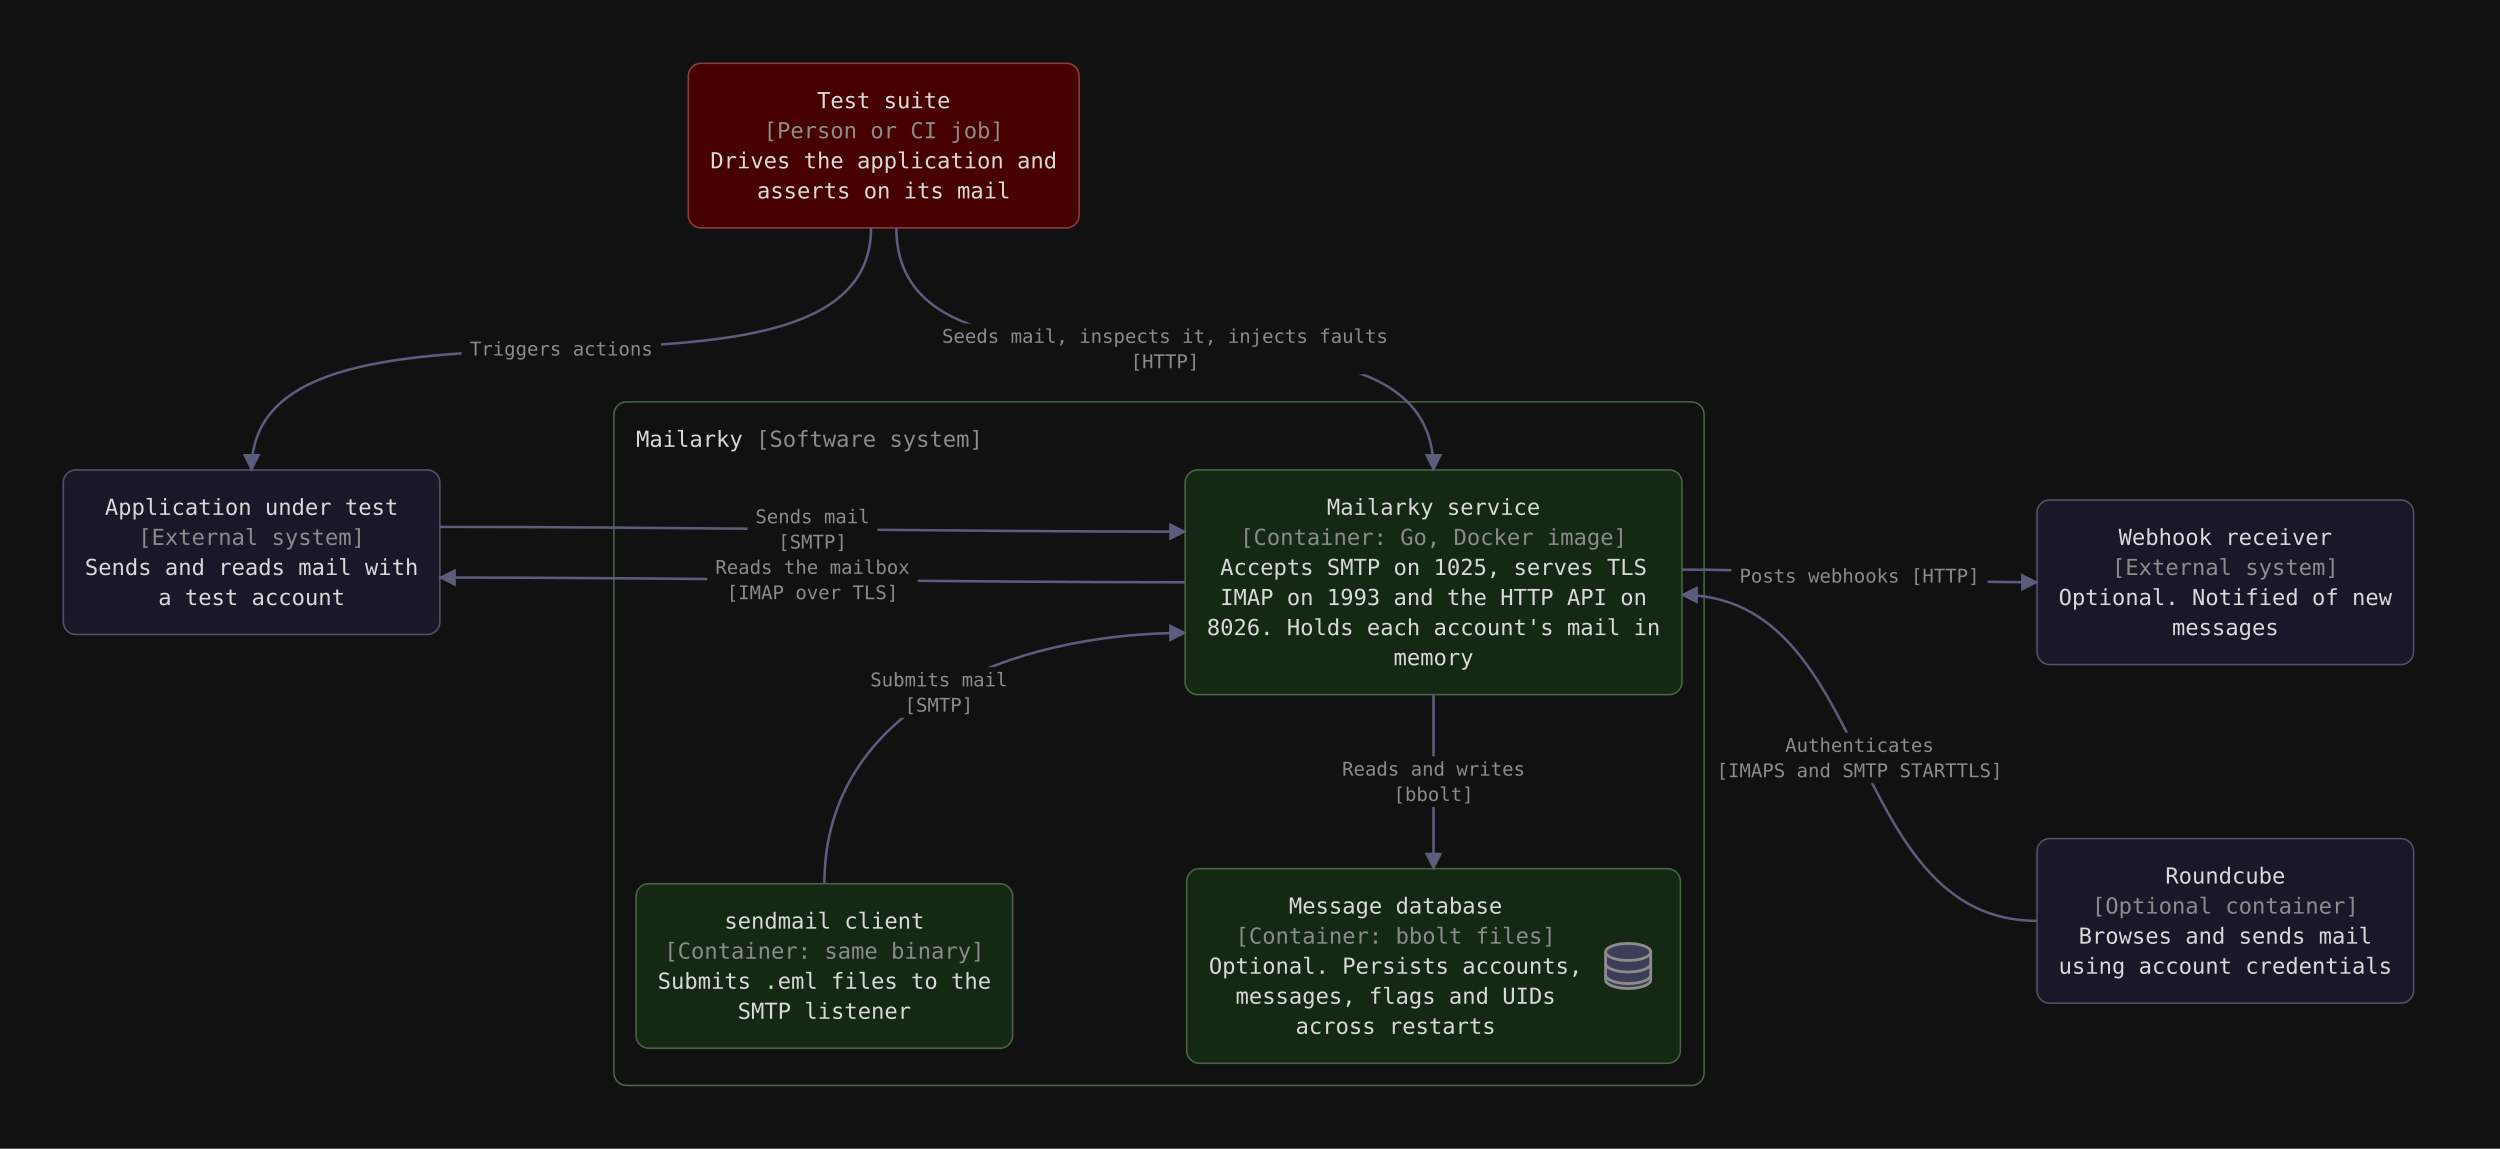
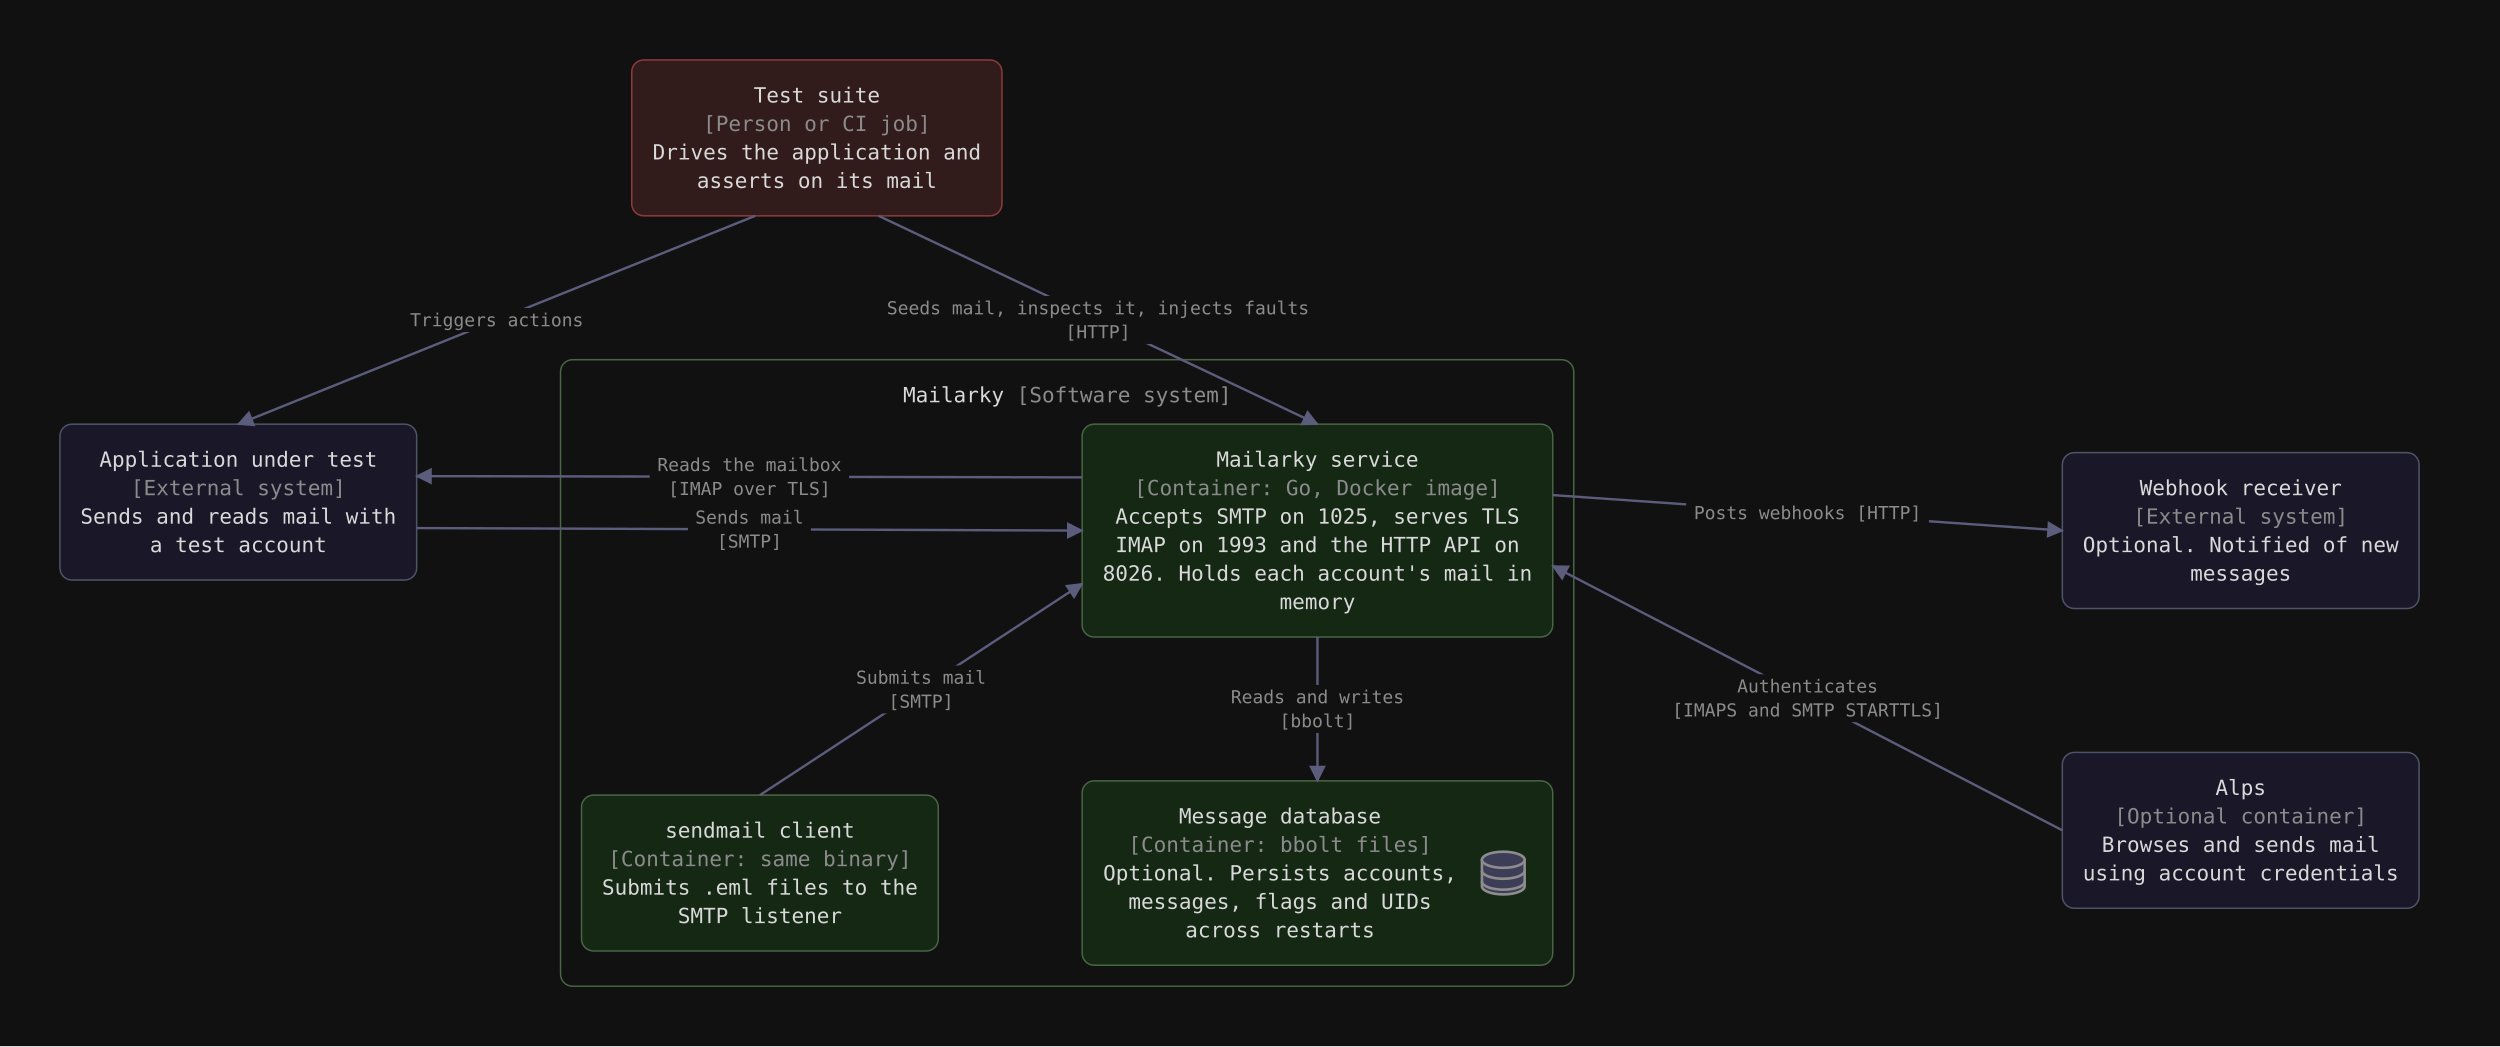
- <svg xmlns="http://www.w3.org/2000/svg" width="1580" height="726" viewBox="0 0 1580 726" font-family="'DejaVu Sans Mono', 'Menlo', 'Consolas', 'Liberation Mono', 'Courier New', monospace" font-size="14px">
+ <svg xmlns="http://www.w3.org/2000/svg" width="1668" height="698" viewBox="0 0 1668 698" font-family="'DejaVu Sans Mono', 'Menlo', 'Consolas', 'Liberation Mono', 'Courier New', monospace" font-size="14px">
  <defs>
-     <marker id="arrow-5c5c7c" viewBox="0 0 10 10" refX="9" refY="5" markerWidth="7" markerHeight="7" orient="auto-start-reverse">
-       <path d="M 0 0 L 10 5 L 0 10 z" fill="#5c5c7c" />
-     </marker>
-     <marker id="arrow-5c5c7c-back" viewBox="0 0 10 10" refX="9" refY="5" markerWidth="7" markerHeight="7" orient="auto-start-reverse">
+     <marker id="r6998bd39-arrow-5c5c7c" viewBox="0 0 10 10" refX="9" refY="5" markerWidth="7" markerHeight="7" orient="auto-start-reverse">
      <path d="M 0 0 L 10 5 L 0 10 z" fill="#5c5c7c" />
    </marker>
  </defs>
-   <rect x="0" y="0" width="1580" height="726" fill="#111111" />
-   <path d="M396 254 H1069 a8 8 0 0 1 8 8 V678 a8 8 0 0 1 -8 8 H396 a8 8 0 0 1 -8 -8 V262 a8 8 0 0 1 8 -8 Z" fill="none" stroke="#486544" />
-   <text x="402" y="282.4" fill="#d9d9d9" text-anchor="start">Mailarky <tspan fill="#8b8b8b">[Software system]</tspan>
+   <rect x="0" y="0" width="1668" height="698" fill="#111111" />
+   <path d="M382 240 H1042 a8 8 0 0 1 8 8 V650 a8 8 0 0 1 -8 8 H382 a8 8 0 0 1 -8 -8 V248 a8 8 0 0 1 8 -8 Z" fill="none" stroke="#486544" />
+   <text x="602.5" y="268.4" fill="#d9d9d9" text-anchor="start">Mailarky <tspan fill="#8b8b8b">[Software system]</tspan>
  </text>
-   <path d="M757 297 H1055 a8 8 0 0 1 8 8 V431 a8 8 0 0 1 -8 8 H757 a8 8 0 0 1 -8 -8 V305 a8 8 0 0 1 8 -8 Z" fill="#142814" stroke="#486544" />
-   <text x="906" y="325.4" fill="#d9d9d9" text-anchor="middle">Mailarky service</text>
-   <text x="906" y="344.4" fill="#8b8b8b" text-anchor="middle">[Container: Go, Docker image]</text>
-   <text x="906" y="363.4" fill="#d9d9d9" text-anchor="middle">Accepts SMTP on 1025, serves TLS</text>
-   <text x="906" y="382.4" fill="#d9d9d9" text-anchor="middle">IMAP on 1993 and the HTTP API on</text>
-   <text x="906" y="401.4" fill="#d9d9d9" text-anchor="middle">8026. Holds each account's mail in</text>
-   <text x="906" y="420.4" fill="#d9d9d9" text-anchor="middle">memory</text>
-   <path d="M758 549 H1054 a8 8 0 0 1 8 8 V664 a8 8 0 0 1 -8 8 H758 a8 8 0 0 1 -8 -8 V557 a8 8 0 0 1 8 -8 Z" fill="#142814" stroke="#486544" />
-   <text x="882" y="577.4" fill="#d9d9d9" text-anchor="middle">Message database</text>
-   <text x="882" y="596.4" fill="#8b8b8b" text-anchor="middle">[Container: bbolt files]</text>
-   <text x="882" y="615.4" fill="#d9d9d9" text-anchor="middle">Optional. Persists accounts,</text>
-   <text x="882" y="634.4" fill="#d9d9d9" text-anchor="middle">messages, flags and UIDs</text>
-   <text x="882" y="653.4" fill="#d9d9d9" text-anchor="middle">across restarts</text>
-   <g transform="translate(1010 591.5) scale(1.58333)">
+   <path d="M730 283 H1028 a8 8 0 0 1 8 8 V417 a8 8 0 0 1 -8 8 H730 a8 8 0 0 1 -8 -8 V291 a8 8 0 0 1 8 -8 Z" fill="#142814" stroke="#486544" />
+   <text x="879" y="311.4" fill="#d9d9d9" text-anchor="middle">Mailarky service</text>
+   <text x="879" y="330.4" fill="#8b8b8b" text-anchor="middle">[Container: Go, Docker image]</text>
+   <text x="879" y="349.4" fill="#d9d9d9" text-anchor="middle">Accepts SMTP on 1025, serves TLS</text>
+   <text x="879" y="368.4" fill="#d9d9d9" text-anchor="middle">IMAP on 1993 and the HTTP API on</text>
+   <text x="879" y="387.4" fill="#d9d9d9" text-anchor="middle">8026. Holds each account's mail in</text>
+   <text x="879" y="406.4" fill="#d9d9d9" text-anchor="middle">memory</text>
+   <path d="M730 521 H1028 a8 8 0 0 1 8 8 V636 a8 8 0 0 1 -8 8 H730 a8 8 0 0 1 -8 -8 V529 a8 8 0 0 1 8 -8 Z" fill="#142814" stroke="#486544" />
+   <text x="854" y="549.4" fill="#d9d9d9" text-anchor="middle">Message database</text>
+   <text x="854" y="568.4" fill="#8b8b8b" text-anchor="middle">[Container: bbolt files]</text>
+   <text x="854" y="587.4" fill="#d9d9d9" text-anchor="middle">Optional. Persists accounts,</text>
+   <text x="854" y="606.4" fill="#d9d9d9" text-anchor="middle">messages, flags and UIDs</text>
+   <text x="854" y="625.4" fill="#d9d9d9" text-anchor="middle">across restarts</text>
+   <g transform="translate(984 563.5) scale(1.58333)">
    <path d="M3 6.4 v11.2 a9 3.4 0 0 0 18 0 v-11.2 Z" fill="#3e3d58" stroke="#8d8d8e" stroke-width="1.1" stroke-linejoin="round" />
    <path d="M3 6.4 a9 3.4 0 0 1 18 0 a9 3.4 0 0 1 -18 0 Z" fill="#3e3d58" stroke="#8d8d8e" stroke-width="1.1" stroke-linejoin="round" />
    <path d="M3 11 a9 3.4 0 0 0 18 0" fill="none" stroke="#8d8d8e" stroke-width="1.1" stroke-linejoin="round" />
    <path d="M3 15.6 a9 3.4 0 0 0 18 0" fill="none" stroke="#8d8d8e" stroke-width="1.1" stroke-linejoin="round" />
  </g>
-   <path d="M410 558.5 H632 a8 8 0 0 1 8 8 V654.5 a8 8 0 0 1 -8 8 H410 a8 8 0 0 1 -8 -8 V566.5 a8 8 0 0 1 8 -8 Z" fill="#142814" stroke="#486544" />
-   <text x="521" y="586.9" fill="#d9d9d9" text-anchor="middle">sendmail client</text>
-   <text x="521" y="605.9" fill="#8b8b8b" text-anchor="middle">[Container: same binary]</text>
-   <text x="521" y="624.9" fill="#d9d9d9" text-anchor="middle">Submits .eml files to the</text>
-   <text x="521" y="643.9" fill="#d9d9d9" text-anchor="middle">SMTP listener</text>
-   <path d="M48 297 H270 a8 8 0 0 1 8 8 V393 a8 8 0 0 1 -8 8 H48 a8 8 0 0 1 -8 -8 V305 a8 8 0 0 1 8 -8 Z" fill="#191728" stroke="#4f5367" />
-   <text x="159" y="325.4" fill="#d9d9d9" text-anchor="middle">Application under test</text>
-   <text x="159" y="344.4" fill="#8b8b8b" text-anchor="middle">[External system]</text>
-   <text x="159" y="363.4" fill="#d9d9d9" text-anchor="middle">Sends and reads mail with</text>
-   <text x="159" y="382.4" fill="#d9d9d9" text-anchor="middle">a test account</text>
-   <path d="M443 40 H674 a8 8 0 0 1 8 8 V136 a8 8 0 0 1 -8 8 H443 a8 8 0 0 1 -8 -8 V48 a8 8 0 0 1 8 -8 Z" fill="#460000" stroke="#8f3a3a" />
-   <text x="558.5" y="68.4" fill="#d9d9d9" text-anchor="middle">Test suite</text>
-   <text x="558.5" y="87.4" fill="#8b8b8b" text-anchor="middle">[Person or CI job]</text>
-   <text x="558.5" y="106.4" fill="#d9d9d9" text-anchor="middle">Drives the application and</text>
-   <text x="558.5" y="125.4" fill="#d9d9d9" text-anchor="middle">asserts on its mail</text>
-   <path d="M1281.4 302 H1531.4 a8 8 0 0 1 8 8 V426 a8 8 0 0 1 -8 8 H1281.4 a8 8 0 0 1 -8 -8 V310 a8 8 0 0 1 8 -8 Z" fill="none" stroke="none" />
-   <path d="M1295.4 316 H1517.4 a8 8 0 0 1 8 8 V412 a8 8 0 0 1 -8 8 H1295.4 a8 8 0 0 1 -8 -8 V324 a8 8 0 0 1 8 -8 Z" fill="#191728" stroke="#4f5367" />
-   <text x="1406.4" y="344.4" fill="#d9d9d9" text-anchor="middle">Webhook receiver</text>
-   <text x="1406.4" y="363.4" fill="#8b8b8b" text-anchor="middle">[External system]</text>
-   <text x="1406.4" y="382.4" fill="#d9d9d9" text-anchor="middle">Optional. Notified of new</text>
-   <text x="1406.4" y="401.4" fill="#d9d9d9" text-anchor="middle">messages</text>
-   <path d="M1295.4 530 H1517.4 a8 8 0 0 1 8 8 V626 a8 8 0 0 1 -8 8 H1295.4 a8 8 0 0 1 -8 -8 V538 a8 8 0 0 1 8 -8 Z" fill="#191728" stroke="#4f5367" />
-   <text x="1406.4" y="558.4" fill="#d9d9d9" text-anchor="middle">Roundcube</text>
-   <text x="1406.4" y="577.4" fill="#8b8b8b" text-anchor="middle">[Optional container]</text>
-   <text x="1406.4" y="596.4" fill="#d9d9d9" text-anchor="middle">Browses and sends mail</text>
-   <text x="1406.4" y="615.4" fill="#d9d9d9" text-anchor="middle">using account credentials</text>
-   <path d="M 550.5 144 C 550.5 284, 159 157, 159 297" fill="none" stroke="#5c5c7c" stroke-width="1.6" marker-end="url(#arrow-5c5c7c)" />
-   <rect x="291.75" y="212.5" width="126" height="16" fill="#111111" />
+   <path d="M396 530.5 H618 a8 8 0 0 1 8 8 V626.5 a8 8 0 0 1 -8 8 H396 a8 8 0 0 1 -8 -8 V538.5 a8 8 0 0 1 8 -8 Z" fill="#142814" stroke="#486544" />
+   <text x="507" y="558.9" fill="#d9d9d9" text-anchor="middle">sendmail client</text>
+   <text x="507" y="577.9" fill="#8b8b8b" text-anchor="middle">[Container: same binary]</text>
+   <text x="507" y="596.9" fill="#d9d9d9" text-anchor="middle">Submits .eml files to the</text>
+   <text x="507" y="615.9" fill="#d9d9d9" text-anchor="middle">SMTP listener</text>
+   <path d="M48 283 H270 a8 8 0 0 1 8 8 V379 a8 8 0 0 1 -8 8 H48 a8 8 0 0 1 -8 -8 V291 a8 8 0 0 1 8 -8 Z" fill="#191728" stroke="#4f5367" />
+   <text x="159" y="311.4" fill="#d9d9d9" text-anchor="middle">Application under test</text>
+   <text x="159" y="330.4" fill="#8b8b8b" text-anchor="middle">[External system]</text>
+   <text x="159" y="349.4" fill="#d9d9d9" text-anchor="middle">Sends and reads mail with</text>
+   <text x="159" y="368.4" fill="#d9d9d9" text-anchor="middle">a test account</text>
+   <path d="M429.5 40 H660.5 a8 8 0 0 1 8 8 V136 a8 8 0 0 1 -8 8 H429.5 a8 8 0 0 1 -8 -8 V48 a8 8 0 0 1 8 -8 Z" fill="#311b1b" stroke="#8f3a3a" />
+   <text x="545" y="68.4" fill="#d9d9d9" text-anchor="middle">Test suite</text>
+   <text x="545" y="87.4" fill="#8b8b8b" text-anchor="middle">[Person or CI job]</text>
+   <text x="545" y="106.4" fill="#d9d9d9" text-anchor="middle">Drives the application and</text>
+   <text x="545" y="125.4" fill="#d9d9d9" text-anchor="middle">asserts on its mail</text>
+   <path d="M1370 288 H1620 a8 8 0 0 1 8 8 V412 a8 8 0 0 1 -8 8 H1370 a8 8 0 0 1 -8 -8 V296 a8 8 0 0 1 8 -8 Z" fill="none" stroke="none" />
+   <path d="M1384 302 H1606 a8 8 0 0 1 8 8 V398 a8 8 0 0 1 -8 8 H1384 a8 8 0 0 1 -8 -8 V310 a8 8 0 0 1 8 -8 Z" fill="#191728" stroke="#4f5367" />
+   <text x="1495" y="330.4" fill="#d9d9d9" text-anchor="middle">Webhook receiver</text>
+   <text x="1495" y="349.4" fill="#8b8b8b" text-anchor="middle">[External system]</text>
+   <text x="1495" y="368.4" fill="#d9d9d9" text-anchor="middle">Optional. Notified of new</text>
+   <text x="1495" y="387.4" fill="#d9d9d9" text-anchor="middle">messages</text>
+   <path d="M1384 502 H1606 a8 8 0 0 1 8 8 V598 a8 8 0 0 1 -8 8 H1384 a8 8 0 0 1 -8 -8 V510 a8 8 0 0 1 8 -8 Z" fill="#191728" stroke="#4f5367" />
+   <text x="1495" y="530.4" fill="#d9d9d9" text-anchor="middle">Alps</text>
+   <text x="1495" y="549.4" fill="#8b8b8b" text-anchor="middle">[Optional container]</text>
+   <text x="1495" y="568.4" fill="#d9d9d9" text-anchor="middle">Browses and sends mail</text>
+   <text x="1495" y="587.4" fill="#d9d9d9" text-anchor="middle">using account credentials</text>
+   <line x1="503.83" y1="144" x2="159" y2="283" stroke="#5c5c7c" stroke-width="1.6" marker-end="url(#r6998bd39-arrow-5c5c7c)" />
+   <rect x="268.42" y="205.5" width="126" height="16" fill="#111111" />
  <g font-size="12px">
-     <text x="354.75" y="224.7" fill="#8b8b8b" text-anchor="middle">Triggers actions</text>
+     <text x="331.42" y="217.7" fill="#8b8b8b" text-anchor="middle">Triggers actions</text>
  </g>
-   <path d="M 566.5 144 C 566.5 284, 906 157, 906 297" fill="none" stroke="#5c5c7c" stroke-width="1.6" marker-end="url(#arrow-5c5c7c)" />
-   <rect x="590.75" y="204.5" width="291" height="32" fill="#111111" />
+   <line x1="586.17" y1="144" x2="879" y2="283" stroke="#5c5c7c" stroke-width="1.6" marker-end="url(#r6998bd39-arrow-5c5c7c)" />
+   <rect x="587.08" y="197.5" width="291" height="32" fill="#111111" />
  <g font-size="12px">
-     <text x="736.25" y="216.7" fill="#8b8b8b" text-anchor="middle">Seeds mail, inspects it, injects faults</text>
-     <text x="736.25" y="232.7" fill="#8b8b8b" text-anchor="middle">[HTTP]</text>
+     <text x="732.58" y="209.7" fill="#8b8b8b" text-anchor="middle">Seeds mail, inspects it, injects faults</text>
+     <text x="732.58" y="225.7" fill="#8b8b8b" text-anchor="middle">[HTTP]</text>
  </g>
-   <path d="M 278 333 C 418 333, 609 336, 749 336" fill="none" stroke="#5c5c7c" stroke-width="1.6" marker-end="url(#arrow-5c5c7c)" />
-   <rect x="472.5" y="318.5" width="82" height="32" fill="#111111" />
+   <line x1="278" y1="352.33" x2="722" y2="354" stroke="#5c5c7c" stroke-width="1.6" marker-end="url(#r6998bd39-arrow-5c5c7c)" />
+   <rect x="459" y="337.17" width="82" height="32" fill="#111111" />
  <g font-size="12px">
-     <text x="513.5" y="330.7" fill="#8b8b8b" text-anchor="middle">Sends mail</text>
-     <text x="513.5" y="346.7" fill="#8b8b8b" text-anchor="middle">[SMTP]</text>
+     <text x="500" y="349.37" fill="#8b8b8b" text-anchor="middle">Sends mail</text>
+     <text x="500" y="365.37" fill="#8b8b8b" text-anchor="middle">[SMTP]</text>
  </g>
-   <path d="M 749 368 C 609 368, 418 365, 278 365" fill="none" stroke="#5c5c7c" stroke-width="1.6" marker-end="url(#arrow-5c5c7c)" />
-   <rect x="447" y="350.5" width="133" height="32" fill="#111111" />
+   <line x1="722" y1="318.5" x2="278" y2="317.67" stroke="#5c5c7c" stroke-width="1.6" marker-end="url(#r6998bd39-arrow-5c5c7c)" />
+   <rect x="433.5" y="302.08" width="133" height="32" fill="#111111" />
  <g font-size="12px">
-     <text x="513.5" y="362.7" fill="#8b8b8b" text-anchor="middle">Reads the mailbox</text>
-     <text x="513.5" y="378.7" fill="#8b8b8b" text-anchor="middle">[IMAP over TLS]</text>
+     <text x="500" y="314.28" fill="#8b8b8b" text-anchor="middle">Reads the mailbox</text>
+     <text x="500" y="330.28" fill="#8b8b8b" text-anchor="middle">[IMAP over TLS]</text>
  </g>
-   <path d="M 521 558.5 C 521 447.43, 637.93 400, 749 400" fill="none" stroke="#5c5c7c" stroke-width="1.6" marker-end="url(#arrow-5c5c7c)" />
-   <rect x="544.85" y="421.6" width="97" height="32" fill="#111111" />
+   <line x1="507" y1="530.5" x2="722" y2="389.5" stroke="#5c5c7c" stroke-width="1.6" marker-end="url(#r6998bd39-arrow-5c5c7c)" />
+   <rect x="566" y="444" width="97" height="32" fill="#111111" />
  <g font-size="12px">
-     <text x="593.35" y="433.8" fill="#8b8b8b" text-anchor="middle">Submits mail</text>
-     <text x="593.35" y="449.8" fill="#8b8b8b" text-anchor="middle">[SMTP]</text>
+     <text x="614.5" y="456.2" fill="#8b8b8b" text-anchor="middle">Submits mail</text>
+     <text x="614.5" y="472.2" fill="#8b8b8b" text-anchor="middle">[SMTP]</text>
  </g>
-   <path d="M 906 439 C 906 483, 906 505, 906 549" fill="none" stroke="#5c5c7c" stroke-width="1.6" marker-end="url(#arrow-5c5c7c)" />
-   <rect x="843" y="478" width="126" height="32" fill="#111111" />
+   <line x1="879" y1="425" x2="879" y2="521" stroke="#5c5c7c" stroke-width="1.6" marker-end="url(#r6998bd39-arrow-5c5c7c)" />
+   <rect x="816" y="457" width="126" height="32" fill="#111111" />
  <g font-size="12px">
-     <text x="906" y="490.2" fill="#8b8b8b" text-anchor="middle">Reads and writes</text>
-     <text x="906" y="506.2" fill="#8b8b8b" text-anchor="middle">[bbolt]</text>
+     <text x="879" y="469.2" fill="#8b8b8b" text-anchor="middle">Reads and writes</text>
+     <text x="879" y="485.2" fill="#8b8b8b" text-anchor="middle">[bbolt]</text>
  </g>
-   <path d="M 1063 360 C 1152.82 360, 1197.58 368, 1287.4 368" fill="none" stroke="#5c5c7c" stroke-width="1.6" marker-end="url(#arrow-5c5c7c)" />
-   <rect x="1094.2" y="356" width="162" height="16" fill="#111111" />
+   <line x1="1036" y1="330.33" x2="1376" y2="354" stroke="#5c5c7c" stroke-width="1.6" marker-end="url(#r6998bd39-arrow-5c5c7c)" />
+   <rect x="1125" y="334.17" width="162" height="16" fill="#111111" />
  <g font-size="12px">
-     <text x="1175.2" y="368.2" fill="#8b8b8b" text-anchor="middle">Posts webhooks [HTTP]</text>
+     <text x="1206" y="346.37" fill="#8b8b8b" text-anchor="middle">Posts webhooks [HTTP]</text>
  </g>
-   <path d="M 1287.4 582 C 1165.55 582, 1184.85 376, 1063 376" fill="none" stroke="#5c5c7c" stroke-width="1.6" marker-end="url(#arrow-5c5c7c)" />
-   <rect x="1080.2" y="463" width="190" height="32" fill="#111111" />
+   <line x1="1376" y1="554" x2="1036" y2="377.67" stroke="#5c5c7c" stroke-width="1.6" marker-end="url(#r6998bd39-arrow-5c5c7c)" />
+   <rect x="1111" y="449.83" width="190" height="32" fill="#111111" />
  <g font-size="12px">
-     <text x="1175.2" y="475.2" fill="#8b8b8b" text-anchor="middle">Authenticates</text>
-     <text x="1175.2" y="491.2" fill="#8b8b8b" text-anchor="middle">[IMAPS and SMTP STARTTLS]</text>
+     <text x="1206" y="462.03" fill="#8b8b8b" text-anchor="middle">Authenticates</text>
+     <text x="1206" y="478.03" fill="#8b8b8b" text-anchor="middle">[IMAPS and SMTP STARTTLS]</text>
  </g>
</svg>
